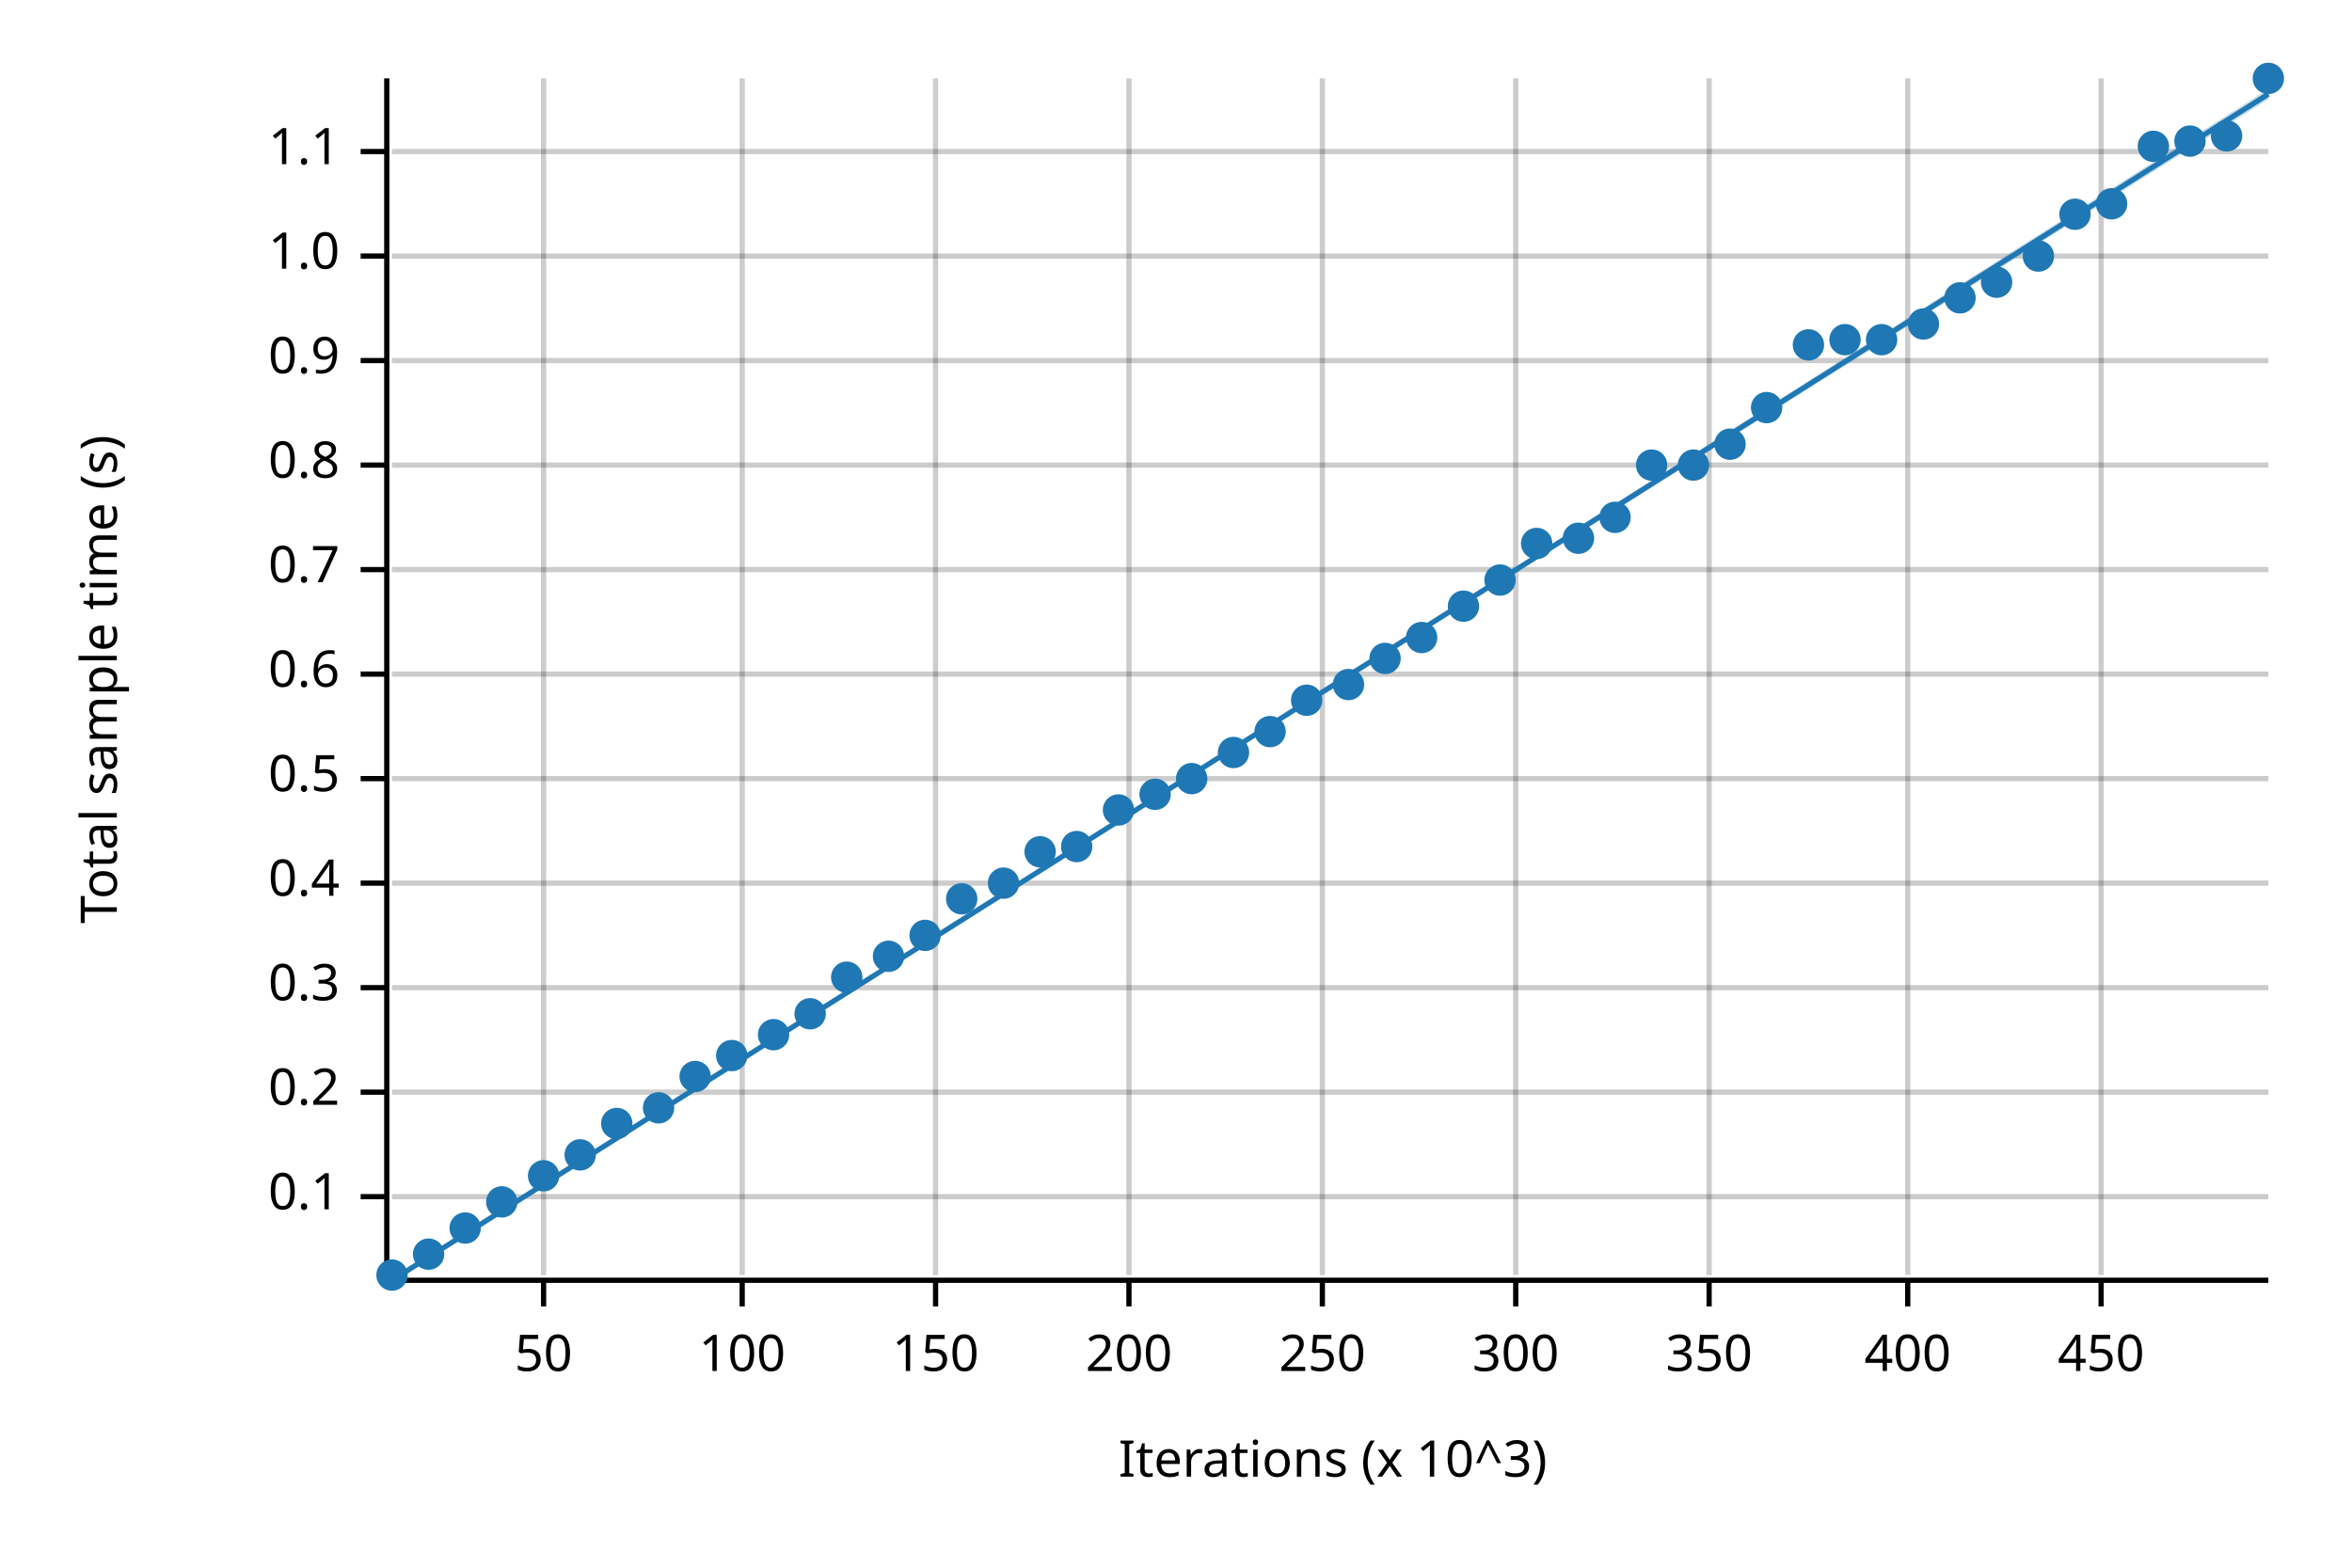
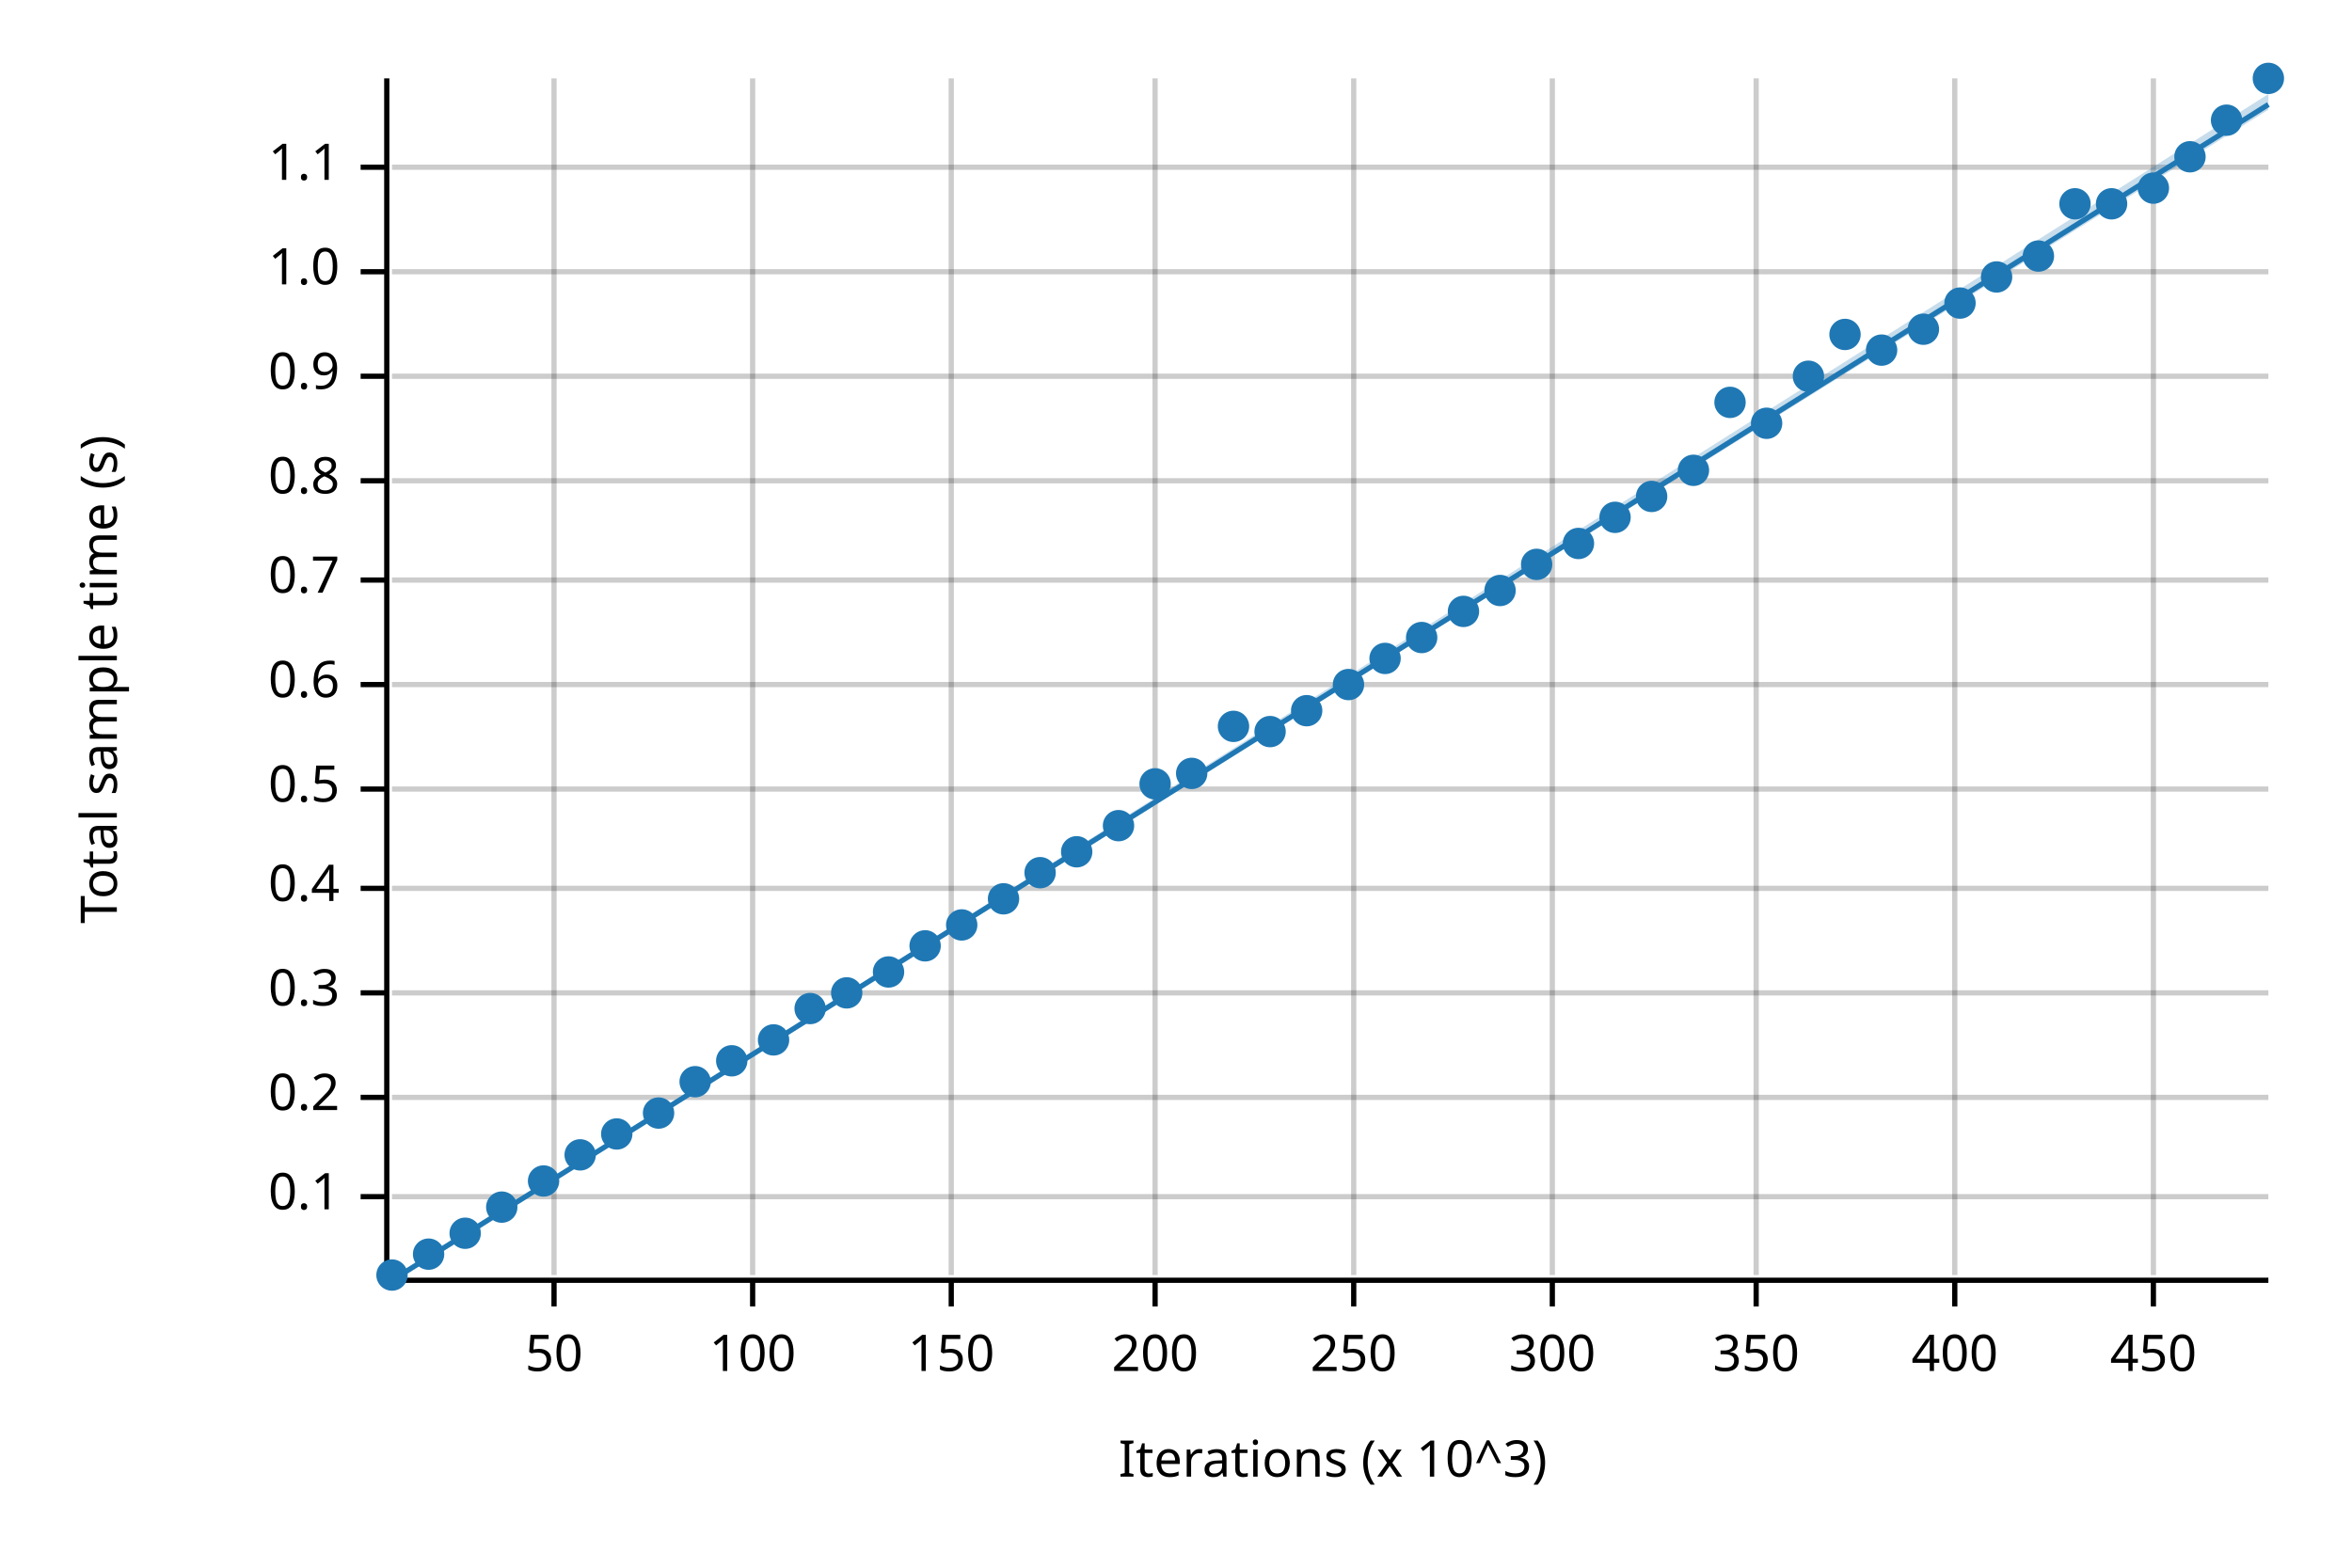
<svg xmlns="http://www.w3.org/2000/svg" width="450" height="300" viewBox="0 0 450 300">
  <text x="15" y="130" dy="0.76em" text-anchor="middle" font-family="sans-serif" font-size="9.677" opacity="1" fill="#000000" transform="rotate(270, 15, 130)">
Total sample time (s)
</text>
  <text x="255" y="285" dy="-0.5ex" text-anchor="middle" font-family="sans-serif" font-size="9.677" opacity="1" fill="#000000">
Iterations (x 10^3)
</text>
-   <line opacity="0.2" stroke="#000000" stroke-width="1" x1="104" y1="244" x2="104" y2="15" />
-   <line opacity="0.2" stroke="#000000" stroke-width="1" x1="142" y1="244" x2="142" y2="15" />
-   <line opacity="0.2" stroke="#000000" stroke-width="1" x1="179" y1="244" x2="179" y2="15" />
-   <line opacity="0.2" stroke="#000000" stroke-width="1" x1="216" y1="244" x2="216" y2="15" />
-   <line opacity="0.2" stroke="#000000" stroke-width="1" x1="253" y1="244" x2="253" y2="15" />
-   <line opacity="0.2" stroke="#000000" stroke-width="1" x1="290" y1="244" x2="290" y2="15" />
-   <line opacity="0.2" stroke="#000000" stroke-width="1" x1="327" y1="244" x2="327" y2="15" />
-   <line opacity="0.2" stroke="#000000" stroke-width="1" x1="365" y1="244" x2="365" y2="15" />
-   <line opacity="0.2" stroke="#000000" stroke-width="1" x1="402" y1="244" x2="402" y2="15" />
+   <line opacity="0.2" stroke="#000000" stroke-width="1" x1="106" y1="244" x2="106" y2="15" />
+   <line opacity="0.2" stroke="#000000" stroke-width="1" x1="144" y1="244" x2="144" y2="15" />
+   <line opacity="0.2" stroke="#000000" stroke-width="1" x1="182" y1="244" x2="182" y2="15" />
+   <line opacity="0.2" stroke="#000000" stroke-width="1" x1="221" y1="244" x2="221" y2="15" />
+   <line opacity="0.2" stroke="#000000" stroke-width="1" x1="259" y1="244" x2="259" y2="15" />
+   <line opacity="0.2" stroke="#000000" stroke-width="1" x1="297" y1="244" x2="297" y2="15" />
+   <line opacity="0.2" stroke="#000000" stroke-width="1" x1="336" y1="244" x2="336" y2="15" />
+   <line opacity="0.2" stroke="#000000" stroke-width="1" x1="374" y1="244" x2="374" y2="15" />
+   <line opacity="0.2" stroke="#000000" stroke-width="1" x1="412" y1="244" x2="412" y2="15" />
  <line opacity="0.2" stroke="#000000" stroke-width="1" x1="75" y1="229" x2="434" y2="229" />
-   <line opacity="0.2" stroke="#000000" stroke-width="1" x1="75" y1="209" x2="434" y2="209" />
-   <line opacity="0.2" stroke="#000000" stroke-width="1" x1="75" y1="189" x2="434" y2="189" />
-   <line opacity="0.2" stroke="#000000" stroke-width="1" x1="75" y1="169" x2="434" y2="169" />
-   <line opacity="0.2" stroke="#000000" stroke-width="1" x1="75" y1="149" x2="434" y2="149" />
-   <line opacity="0.2" stroke="#000000" stroke-width="1" x1="75" y1="129" x2="434" y2="129" />
-   <line opacity="0.2" stroke="#000000" stroke-width="1" x1="75" y1="109" x2="434" y2="109" />
-   <line opacity="0.2" stroke="#000000" stroke-width="1" x1="75" y1="89" x2="434" y2="89" />
-   <line opacity="0.2" stroke="#000000" stroke-width="1" x1="75" y1="69" x2="434" y2="69" />
-   <line opacity="0.2" stroke="#000000" stroke-width="1" x1="75" y1="49" x2="434" y2="49" />
-   <line opacity="0.2" stroke="#000000" stroke-width="1" x1="75" y1="29" x2="434" y2="29" />
+   <line opacity="0.2" stroke="#000000" stroke-width="1" x1="75" y1="210" x2="434" y2="210" />
+   <line opacity="0.2" stroke="#000000" stroke-width="1" x1="75" y1="190" x2="434" y2="190" />
+   <line opacity="0.2" stroke="#000000" stroke-width="1" x1="75" y1="170" x2="434" y2="170" />
+   <line opacity="0.2" stroke="#000000" stroke-width="1" x1="75" y1="151" x2="434" y2="151" />
+   <line opacity="0.2" stroke="#000000" stroke-width="1" x1="75" y1="131" x2="434" y2="131" />
+   <line opacity="0.2" stroke="#000000" stroke-width="1" x1="75" y1="111" x2="434" y2="111" />
+   <line opacity="0.2" stroke="#000000" stroke-width="1" x1="75" y1="92" x2="434" y2="92" />
+   <line opacity="0.2" stroke="#000000" stroke-width="1" x1="75" y1="72" x2="434" y2="72" />
+   <line opacity="0.2" stroke="#000000" stroke-width="1" x1="75" y1="52" x2="434" y2="52" />
+   <line opacity="0.2" stroke="#000000" stroke-width="1" x1="75" y1="32" x2="434" y2="32" />
  <polyline fill="none" opacity="1" stroke="#000000" stroke-width="1" points="74,15 74,244 " />
  <text x="65" y="229" dy="0.5ex" text-anchor="end" font-family="sans-serif" font-size="9.677" opacity="1" fill="#000000">
0.1
</text>
  <polyline fill="none" opacity="1" stroke="#000000" stroke-width="1" points="69,229 74,229 " />
-   <text x="65" y="209" dy="0.5ex" text-anchor="end" font-family="sans-serif" font-size="9.677" opacity="1" fill="#000000">
+   <text x="65" y="210" dy="0.5ex" text-anchor="end" font-family="sans-serif" font-size="9.677" opacity="1" fill="#000000">
0.2
</text>
-   <polyline fill="none" opacity="1" stroke="#000000" stroke-width="1" points="69,209 74,209 " />
-   <text x="65" y="189" dy="0.5ex" text-anchor="end" font-family="sans-serif" font-size="9.677" opacity="1" fill="#000000">
+   <polyline fill="none" opacity="1" stroke="#000000" stroke-width="1" points="69,210 74,210 " />
+   <text x="65" y="190" dy="0.5ex" text-anchor="end" font-family="sans-serif" font-size="9.677" opacity="1" fill="#000000">
0.3
</text>
-   <polyline fill="none" opacity="1" stroke="#000000" stroke-width="1" points="69,189 74,189 " />
-   <text x="65" y="169" dy="0.5ex" text-anchor="end" font-family="sans-serif" font-size="9.677" opacity="1" fill="#000000">
+   <polyline fill="none" opacity="1" stroke="#000000" stroke-width="1" points="69,190 74,190 " />
+   <text x="65" y="170" dy="0.5ex" text-anchor="end" font-family="sans-serif" font-size="9.677" opacity="1" fill="#000000">
0.4
</text>
-   <polyline fill="none" opacity="1" stroke="#000000" stroke-width="1" points="69,169 74,169 " />
-   <text x="65" y="149" dy="0.5ex" text-anchor="end" font-family="sans-serif" font-size="9.677" opacity="1" fill="#000000">
+   <polyline fill="none" opacity="1" stroke="#000000" stroke-width="1" points="69,170 74,170 " />
+   <text x="65" y="151" dy="0.5ex" text-anchor="end" font-family="sans-serif" font-size="9.677" opacity="1" fill="#000000">
0.5
</text>
-   <polyline fill="none" opacity="1" stroke="#000000" stroke-width="1" points="69,149 74,149 " />
-   <text x="65" y="129" dy="0.5ex" text-anchor="end" font-family="sans-serif" font-size="9.677" opacity="1" fill="#000000">
+   <polyline fill="none" opacity="1" stroke="#000000" stroke-width="1" points="69,151 74,151 " />
+   <text x="65" y="131" dy="0.5ex" text-anchor="end" font-family="sans-serif" font-size="9.677" opacity="1" fill="#000000">
0.6
</text>
-   <polyline fill="none" opacity="1" stroke="#000000" stroke-width="1" points="69,129 74,129 " />
-   <text x="65" y="109" dy="0.5ex" text-anchor="end" font-family="sans-serif" font-size="9.677" opacity="1" fill="#000000">
+   <polyline fill="none" opacity="1" stroke="#000000" stroke-width="1" points="69,131 74,131 " />
+   <text x="65" y="111" dy="0.5ex" text-anchor="end" font-family="sans-serif" font-size="9.677" opacity="1" fill="#000000">
0.7
</text>
-   <polyline fill="none" opacity="1" stroke="#000000" stroke-width="1" points="69,109 74,109 " />
-   <text x="65" y="89" dy="0.5ex" text-anchor="end" font-family="sans-serif" font-size="9.677" opacity="1" fill="#000000">
+   <polyline fill="none" opacity="1" stroke="#000000" stroke-width="1" points="69,111 74,111 " />
+   <text x="65" y="92" dy="0.5ex" text-anchor="end" font-family="sans-serif" font-size="9.677" opacity="1" fill="#000000">
0.8
</text>
-   <polyline fill="none" opacity="1" stroke="#000000" stroke-width="1" points="69,89 74,89 " />
-   <text x="65" y="69" dy="0.5ex" text-anchor="end" font-family="sans-serif" font-size="9.677" opacity="1" fill="#000000">
+   <polyline fill="none" opacity="1" stroke="#000000" stroke-width="1" points="69,92 74,92 " />
+   <text x="65" y="72" dy="0.5ex" text-anchor="end" font-family="sans-serif" font-size="9.677" opacity="1" fill="#000000">
0.9
</text>
-   <polyline fill="none" opacity="1" stroke="#000000" stroke-width="1" points="69,69 74,69 " />
-   <text x="65" y="49" dy="0.5ex" text-anchor="end" font-family="sans-serif" font-size="9.677" opacity="1" fill="#000000">
+   <polyline fill="none" opacity="1" stroke="#000000" stroke-width="1" points="69,72 74,72 " />
+   <text x="65" y="52" dy="0.5ex" text-anchor="end" font-family="sans-serif" font-size="9.677" opacity="1" fill="#000000">
1.0
</text>
-   <polyline fill="none" opacity="1" stroke="#000000" stroke-width="1" points="69,49 74,49 " />
-   <text x="65" y="29" dy="0.5ex" text-anchor="end" font-family="sans-serif" font-size="9.677" opacity="1" fill="#000000">
+   <polyline fill="none" opacity="1" stroke="#000000" stroke-width="1" points="69,52 74,52 " />
+   <text x="65" y="32" dy="0.5ex" text-anchor="end" font-family="sans-serif" font-size="9.677" opacity="1" fill="#000000">
1.1
</text>
-   <polyline fill="none" opacity="1" stroke="#000000" stroke-width="1" points="69,29 74,29 " />
+   <polyline fill="none" opacity="1" stroke="#000000" stroke-width="1" points="69,32 74,32 " />
  <polyline fill="none" opacity="1" stroke="#000000" stroke-width="1" points="75,245 434,245 " />
-   <text x="104" y="255" dy="0.76em" text-anchor="middle" font-family="sans-serif" font-size="9.677" opacity="1" fill="#000000">
+   <text x="106" y="255" dy="0.76em" text-anchor="middle" font-family="sans-serif" font-size="9.677" opacity="1" fill="#000000">
50
</text>
-   <polyline fill="none" opacity="1" stroke="#000000" stroke-width="1" points="104,245 104,250 " />
-   <text x="142" y="255" dy="0.76em" text-anchor="middle" font-family="sans-serif" font-size="9.677" opacity="1" fill="#000000">
+   <polyline fill="none" opacity="1" stroke="#000000" stroke-width="1" points="106,245 106,250 " />
+   <text x="144" y="255" dy="0.76em" text-anchor="middle" font-family="sans-serif" font-size="9.677" opacity="1" fill="#000000">
100
</text>
-   <polyline fill="none" opacity="1" stroke="#000000" stroke-width="1" points="142,245 142,250 " />
-   <text x="179" y="255" dy="0.76em" text-anchor="middle" font-family="sans-serif" font-size="9.677" opacity="1" fill="#000000">
+   <polyline fill="none" opacity="1" stroke="#000000" stroke-width="1" points="144,245 144,250 " />
+   <text x="182" y="255" dy="0.76em" text-anchor="middle" font-family="sans-serif" font-size="9.677" opacity="1" fill="#000000">
150
</text>
-   <polyline fill="none" opacity="1" stroke="#000000" stroke-width="1" points="179,245 179,250 " />
-   <text x="216" y="255" dy="0.76em" text-anchor="middle" font-family="sans-serif" font-size="9.677" opacity="1" fill="#000000">
+   <polyline fill="none" opacity="1" stroke="#000000" stroke-width="1" points="182,245 182,250 " />
+   <text x="221" y="255" dy="0.76em" text-anchor="middle" font-family="sans-serif" font-size="9.677" opacity="1" fill="#000000">
200
</text>
-   <polyline fill="none" opacity="1" stroke="#000000" stroke-width="1" points="216,245 216,250 " />
-   <text x="253" y="255" dy="0.76em" text-anchor="middle" font-family="sans-serif" font-size="9.677" opacity="1" fill="#000000">
+   <polyline fill="none" opacity="1" stroke="#000000" stroke-width="1" points="221,245 221,250 " />
+   <text x="259" y="255" dy="0.76em" text-anchor="middle" font-family="sans-serif" font-size="9.677" opacity="1" fill="#000000">
250
</text>
-   <polyline fill="none" opacity="1" stroke="#000000" stroke-width="1" points="253,245 253,250 " />
-   <text x="290" y="255" dy="0.76em" text-anchor="middle" font-family="sans-serif" font-size="9.677" opacity="1" fill="#000000">
+   <polyline fill="none" opacity="1" stroke="#000000" stroke-width="1" points="259,245 259,250 " />
+   <text x="297" y="255" dy="0.76em" text-anchor="middle" font-family="sans-serif" font-size="9.677" opacity="1" fill="#000000">
300
</text>
-   <polyline fill="none" opacity="1" stroke="#000000" stroke-width="1" points="290,245 290,250 " />
-   <text x="327" y="255" dy="0.76em" text-anchor="middle" font-family="sans-serif" font-size="9.677" opacity="1" fill="#000000">
+   <polyline fill="none" opacity="1" stroke="#000000" stroke-width="1" points="297,245 297,250 " />
+   <text x="336" y="255" dy="0.76em" text-anchor="middle" font-family="sans-serif" font-size="9.677" opacity="1" fill="#000000">
350
</text>
-   <polyline fill="none" opacity="1" stroke="#000000" stroke-width="1" points="327,245 327,250 " />
-   <text x="365" y="255" dy="0.76em" text-anchor="middle" font-family="sans-serif" font-size="9.677" opacity="1" fill="#000000">
+   <polyline fill="none" opacity="1" stroke="#000000" stroke-width="1" points="336,245 336,250 " />
+   <text x="374" y="255" dy="0.76em" text-anchor="middle" font-family="sans-serif" font-size="9.677" opacity="1" fill="#000000">
400
</text>
-   <polyline fill="none" opacity="1" stroke="#000000" stroke-width="1" points="365,245 365,250 " />
-   <text x="402" y="255" dy="0.76em" text-anchor="middle" font-family="sans-serif" font-size="9.677" opacity="1" fill="#000000">
+   <polyline fill="none" opacity="1" stroke="#000000" stroke-width="1" points="374,245 374,250 " />
+   <text x="412" y="255" dy="0.76em" text-anchor="middle" font-family="sans-serif" font-size="9.677" opacity="1" fill="#000000">
450
</text>
-   <polyline fill="none" opacity="1" stroke="#000000" stroke-width="1" points="402,245 402,250 " />
+   <polyline fill="none" opacity="1" stroke="#000000" stroke-width="1" points="412,245 412,250 " />
  <circle cx="75" cy="244" r="3" opacity="1" fill="#1F78B4" stroke="none" stroke-width="1" />
  <circle cx="82" cy="240" r="3" opacity="1" fill="#1F78B4" stroke="none" stroke-width="1" />
-   <circle cx="89" cy="235" r="3" opacity="1" fill="#1F78B4" stroke="none" stroke-width="1" />
-   <circle cx="96" cy="230" r="3" opacity="1" fill="#1F78B4" stroke="none" stroke-width="1" />
-   <circle cx="104" cy="225" r="3" opacity="1" fill="#1F78B4" stroke="none" stroke-width="1" />
+   <circle cx="89" cy="236" r="3" opacity="1" fill="#1F78B4" stroke="none" stroke-width="1" />
+   <circle cx="96" cy="231" r="3" opacity="1" fill="#1F78B4" stroke="none" stroke-width="1" />
+   <circle cx="104" cy="226" r="3" opacity="1" fill="#1F78B4" stroke="none" stroke-width="1" />
  <circle cx="111" cy="221" r="3" opacity="1" fill="#1F78B4" stroke="none" stroke-width="1" />
-   <circle cx="118" cy="215" r="3" opacity="1" fill="#1F78B4" stroke="none" stroke-width="1" />
-   <circle cx="126" cy="212" r="3" opacity="1" fill="#1F78B4" stroke="none" stroke-width="1" />
-   <circle cx="133" cy="206" r="3" opacity="1" fill="#1F78B4" stroke="none" stroke-width="1" />
-   <circle cx="140" cy="202" r="3" opacity="1" fill="#1F78B4" stroke="none" stroke-width="1" />
-   <circle cx="148" cy="198" r="3" opacity="1" fill="#1F78B4" stroke="none" stroke-width="1" />
-   <circle cx="155" cy="194" r="3" opacity="1" fill="#1F78B4" stroke="none" stroke-width="1" />
-   <circle cx="162" cy="187" r="3" opacity="1" fill="#1F78B4" stroke="none" stroke-width="1" />
-   <circle cx="170" cy="183" r="3" opacity="1" fill="#1F78B4" stroke="none" stroke-width="1" />
-   <circle cx="177" cy="179" r="3" opacity="1" fill="#1F78B4" stroke="none" stroke-width="1" />
-   <circle cx="184" cy="172" r="3" opacity="1" fill="#1F78B4" stroke="none" stroke-width="1" />
-   <circle cx="192" cy="169" r="3" opacity="1" fill="#1F78B4" stroke="none" stroke-width="1" />
-   <circle cx="199" cy="163" r="3" opacity="1" fill="#1F78B4" stroke="none" stroke-width="1" />
-   <circle cx="206" cy="162" r="3" opacity="1" fill="#1F78B4" stroke="none" stroke-width="1" />
-   <circle cx="214" cy="155" r="3" opacity="1" fill="#1F78B4" stroke="none" stroke-width="1" />
-   <circle cx="221" cy="152" r="3" opacity="1" fill="#1F78B4" stroke="none" stroke-width="1" />
-   <circle cx="228" cy="149" r="3" opacity="1" fill="#1F78B4" stroke="none" stroke-width="1" />
-   <circle cx="236" cy="144" r="3" opacity="1" fill="#1F78B4" stroke="none" stroke-width="1" />
+   <circle cx="118" cy="217" r="3" opacity="1" fill="#1F78B4" stroke="none" stroke-width="1" />
+   <circle cx="126" cy="213" r="3" opacity="1" fill="#1F78B4" stroke="none" stroke-width="1" />
+   <circle cx="133" cy="207" r="3" opacity="1" fill="#1F78B4" stroke="none" stroke-width="1" />
+   <circle cx="140" cy="203" r="3" opacity="1" fill="#1F78B4" stroke="none" stroke-width="1" />
+   <circle cx="148" cy="199" r="3" opacity="1" fill="#1F78B4" stroke="none" stroke-width="1" />
+   <circle cx="155" cy="193" r="3" opacity="1" fill="#1F78B4" stroke="none" stroke-width="1" />
+   <circle cx="162" cy="190" r="3" opacity="1" fill="#1F78B4" stroke="none" stroke-width="1" />
+   <circle cx="170" cy="186" r="3" opacity="1" fill="#1F78B4" stroke="none" stroke-width="1" />
+   <circle cx="177" cy="181" r="3" opacity="1" fill="#1F78B4" stroke="none" stroke-width="1" />
+   <circle cx="184" cy="177" r="3" opacity="1" fill="#1F78B4" stroke="none" stroke-width="1" />
+   <circle cx="192" cy="172" r="3" opacity="1" fill="#1F78B4" stroke="none" stroke-width="1" />
+   <circle cx="199" cy="167" r="3" opacity="1" fill="#1F78B4" stroke="none" stroke-width="1" />
+   <circle cx="206" cy="163" r="3" opacity="1" fill="#1F78B4" stroke="none" stroke-width="1" />
+   <circle cx="214" cy="158" r="3" opacity="1" fill="#1F78B4" stroke="none" stroke-width="1" />
+   <circle cx="221" cy="150" r="3" opacity="1" fill="#1F78B4" stroke="none" stroke-width="1" />
+   <circle cx="228" cy="148" r="3" opacity="1" fill="#1F78B4" stroke="none" stroke-width="1" />
+   <circle cx="236" cy="139" r="3" opacity="1" fill="#1F78B4" stroke="none" stroke-width="1" />
  <circle cx="243" cy="140" r="3" opacity="1" fill="#1F78B4" stroke="none" stroke-width="1" />
-   <circle cx="250" cy="134" r="3" opacity="1" fill="#1F78B4" stroke="none" stroke-width="1" />
+   <circle cx="250" cy="136" r="3" opacity="1" fill="#1F78B4" stroke="none" stroke-width="1" />
  <circle cx="258" cy="131" r="3" opacity="1" fill="#1F78B4" stroke="none" stroke-width="1" />
  <circle cx="265" cy="126" r="3" opacity="1" fill="#1F78B4" stroke="none" stroke-width="1" />
  <circle cx="272" cy="122" r="3" opacity="1" fill="#1F78B4" stroke="none" stroke-width="1" />
-   <circle cx="280" cy="116" r="3" opacity="1" fill="#1F78B4" stroke="none" stroke-width="1" />
-   <circle cx="287" cy="111" r="3" opacity="1" fill="#1F78B4" stroke="none" stroke-width="1" />
-   <circle cx="294" cy="104" r="3" opacity="1" fill="#1F78B4" stroke="none" stroke-width="1" />
-   <circle cx="302" cy="103" r="3" opacity="1" fill="#1F78B4" stroke="none" stroke-width="1" />
+   <circle cx="280" cy="117" r="3" opacity="1" fill="#1F78B4" stroke="none" stroke-width="1" />
+   <circle cx="287" cy="113" r="3" opacity="1" fill="#1F78B4" stroke="none" stroke-width="1" />
+   <circle cx="294" cy="108" r="3" opacity="1" fill="#1F78B4" stroke="none" stroke-width="1" />
+   <circle cx="302" cy="104" r="3" opacity="1" fill="#1F78B4" stroke="none" stroke-width="1" />
  <circle cx="309" cy="99" r="3" opacity="1" fill="#1F78B4" stroke="none" stroke-width="1" />
-   <circle cx="316" cy="89" r="3" opacity="1" fill="#1F78B4" stroke="none" stroke-width="1" />
-   <circle cx="324" cy="89" r="3" opacity="1" fill="#1F78B4" stroke="none" stroke-width="1" />
-   <circle cx="331" cy="85" r="3" opacity="1" fill="#1F78B4" stroke="none" stroke-width="1" />
-   <circle cx="338" cy="78" r="3" opacity="1" fill="#1F78B4" stroke="none" stroke-width="1" />
-   <circle cx="346" cy="66" r="3" opacity="1" fill="#1F78B4" stroke="none" stroke-width="1" />
-   <circle cx="353" cy="65" r="3" opacity="1" fill="#1F78B4" stroke="none" stroke-width="1" />
-   <circle cx="360" cy="65" r="3" opacity="1" fill="#1F78B4" stroke="none" stroke-width="1" />
-   <circle cx="368" cy="62" r="3" opacity="1" fill="#1F78B4" stroke="none" stroke-width="1" />
-   <circle cx="375" cy="57" r="3" opacity="1" fill="#1F78B4" stroke="none" stroke-width="1" />
-   <circle cx="382" cy="54" r="3" opacity="1" fill="#1F78B4" stroke="none" stroke-width="1" />
+   <circle cx="316" cy="95" r="3" opacity="1" fill="#1F78B4" stroke="none" stroke-width="1" />
+   <circle cx="324" cy="90" r="3" opacity="1" fill="#1F78B4" stroke="none" stroke-width="1" />
+   <circle cx="331" cy="77" r="3" opacity="1" fill="#1F78B4" stroke="none" stroke-width="1" />
+   <circle cx="338" cy="81" r="3" opacity="1" fill="#1F78B4" stroke="none" stroke-width="1" />
+   <circle cx="346" cy="72" r="3" opacity="1" fill="#1F78B4" stroke="none" stroke-width="1" />
+   <circle cx="353" cy="64" r="3" opacity="1" fill="#1F78B4" stroke="none" stroke-width="1" />
+   <circle cx="360" cy="67" r="3" opacity="1" fill="#1F78B4" stroke="none" stroke-width="1" />
+   <circle cx="368" cy="63" r="3" opacity="1" fill="#1F78B4" stroke="none" stroke-width="1" />
+   <circle cx="375" cy="58" r="3" opacity="1" fill="#1F78B4" stroke="none" stroke-width="1" />
+   <circle cx="382" cy="53" r="3" opacity="1" fill="#1F78B4" stroke="none" stroke-width="1" />
  <circle cx="390" cy="49" r="3" opacity="1" fill="#1F78B4" stroke="none" stroke-width="1" />
-   <circle cx="397" cy="41" r="3" opacity="1" fill="#1F78B4" stroke="none" stroke-width="1" />
+   <circle cx="397" cy="39" r="3" opacity="1" fill="#1F78B4" stroke="none" stroke-width="1" />
  <circle cx="404" cy="39" r="3" opacity="1" fill="#1F78B4" stroke="none" stroke-width="1" />
-   <circle cx="412" cy="28" r="3" opacity="1" fill="#1F78B4" stroke="none" stroke-width="1" />
-   <circle cx="419" cy="27" r="3" opacity="1" fill="#1F78B4" stroke="none" stroke-width="1" />
-   <circle cx="426" cy="26" r="3" opacity="1" fill="#1F78B4" stroke="none" stroke-width="1" />
+   <circle cx="412" cy="36" r="3" opacity="1" fill="#1F78B4" stroke="none" stroke-width="1" />
+   <circle cx="419" cy="30" r="3" opacity="1" fill="#1F78B4" stroke="none" stroke-width="1" />
+   <circle cx="426" cy="23" r="3" opacity="1" fill="#1F78B4" stroke="none" stroke-width="1" />
  <circle cx="434" cy="15" r="3" opacity="1" fill="#1F78B4" stroke="none" stroke-width="1" />
-   <polyline fill="none" opacity="1" stroke="#1F78B4" stroke-width="1" points="75,245 434,18 " />
-   <polygon opacity="0.25" fill="#1F78B4" points="75,245 434,19 434,17 " />
+   <polyline fill="none" opacity="1" stroke="#1F78B4" stroke-width="1" points="75,245 434,20 " />
+   <polygon opacity="0.25" fill="#1F78B4" points="75,245 434,21 434,18 " />
</svg>
